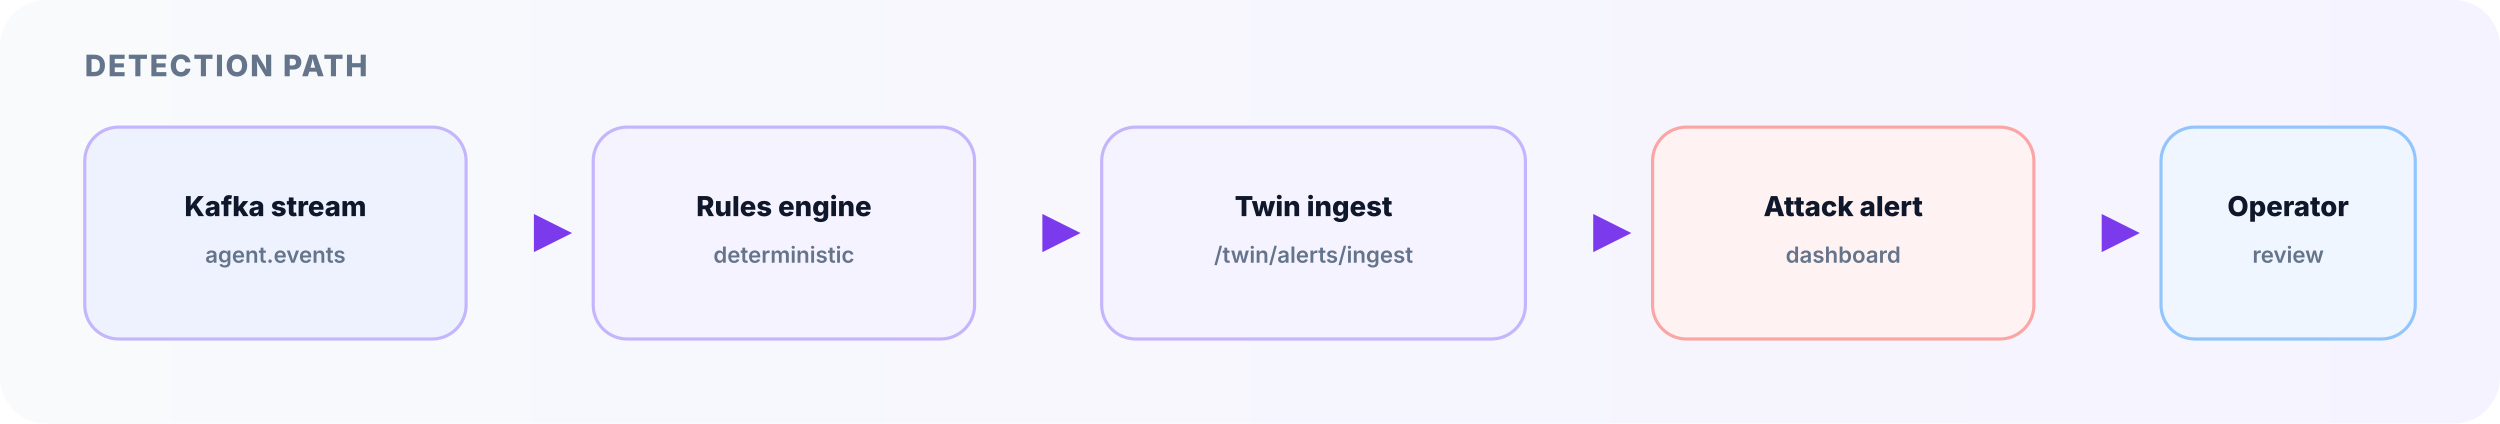
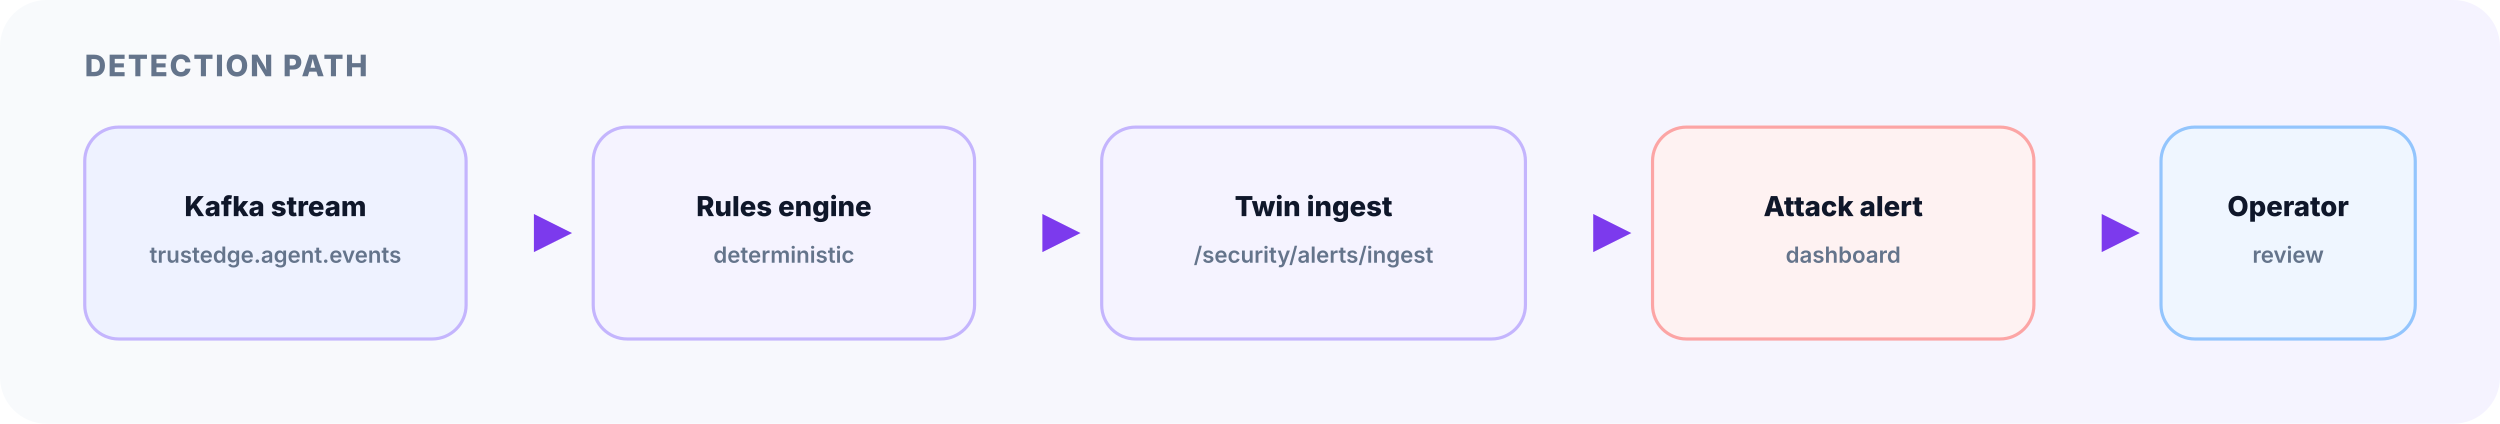
<svg xmlns="http://www.w3.org/2000/svg" viewBox="0 0 1180 200" role="img" aria-labelledby="title desc">
  <defs>
    <linearGradient id="det-bg" x1="0%" y1="0%" x2="100%" y2="0%">
      <stop offset="0%" stop-color="#F8FAFC" />
      <stop offset="100%" stop-color="#F5F3FF" />
    </linearGradient>
    <linearGradient id="det-flow" x1="0%" y1="0%" x2="100%" y2="0%">
      <stop offset="0%" stop-color="#60A5FA" />
      <stop offset="100%" stop-color="#A78BFA" />
    </linearGradient>
    <marker id="det-a" markerWidth="8" markerHeight="8" refX="6" refY="3" orient="auto">
      <path d="M0,0 L6,3 L0,6 Z" fill="#7C3AED" />
    </marker>
    <style>
      .title { font-family: ui-sans-serif, system-ui, -apple-system, Segoe UI, sans-serif; font-size: 14px; font-weight: 800; letter-spacing: 0.06em; fill: #64748B; }
      .h { font-family: ui-sans-serif, system-ui, -apple-system, Segoe UI, sans-serif; font-size: 13px; font-weight: 800; fill: #0F172A; }
      .s { font-family: ui-sans-serif, system-ui, -apple-system, Segoe UI, sans-serif; font-size: 10.5px; font-weight: 600; fill: #64748B; }
    </style>
  </defs>
  <rect width="1180" height="200" rx="22" fill="url(#det-bg)" />
  <text class="title" x="40" y="36">DETECTION PATH</text>
  <g transform="translate(40,60)">
    <rect width="180" height="100" rx="16" fill="#EEF2FF" stroke="#C4B5FD" stroke-width="1.5" />
    <text class="h" x="90" y="42" text-anchor="middle">Kafka stream</text>
-     <text class="s" x="90" y="64" text-anchor="middle">agent.events</text>
+     <text class="s" x="90" y="64" text-anchor="middle">trustedge.agent.events</text>
  </g>
  <path d="M230 110 H270" stroke="url(#det-flow)" stroke-width="3" marker-end="url(#det-a)" />
  <g transform="translate(280,60)">
    <rect width="180" height="100" rx="16" fill="#F5F3FF" stroke="#C4B5FD" stroke-width="1.5" />
    <text class="h" x="90" y="42" text-anchor="middle">Rules engine</text>
    <text class="s" x="90" y="64" text-anchor="middle">deterministic</text>
  </g>
  <path d="M470 110 H510" stroke="url(#det-flow)" stroke-width="3" marker-end="url(#det-a)" />
  <g transform="translate(520,60)">
    <rect width="200" height="100" rx="16" fill="#F5F3FF" stroke="#C4B5FD" stroke-width="1.5" />
    <text class="h" x="100" y="42" text-anchor="middle">Twin ingest</text>
-     <text class="s" x="100" y="64" text-anchor="middle">/twin/alerts/ingest</text>
+     <text class="s" x="100" y="64" text-anchor="middle">/security/alerts/ingest</text>
  </g>
  <path d="M730 110 H770" stroke="url(#det-flow)" stroke-width="3" marker-end="url(#det-a)" />
  <g transform="translate(780,60)">
    <rect width="180" height="100" rx="16" fill="#FEF2F2" stroke="#FCA5A5" stroke-width="1.5" />
    <text class="h" x="90" y="42" text-anchor="middle">Attack alert</text>
    <text class="s" x="90" y="64" text-anchor="middle">dashboard</text>
  </g>
  <path d="M970 110 H1010" stroke="url(#det-flow)" stroke-width="3" marker-end="url(#det-a)" />
  <g transform="translate(1020,60)">
    <rect width="120" height="100" rx="16" fill="#EFF6FF" stroke="#93C5FD" stroke-width="1.5" />
    <text class="h" x="60" y="42" text-anchor="middle">Operator</text>
    <text class="s" x="60" y="64" text-anchor="middle">review</text>
  </g>
</svg>
